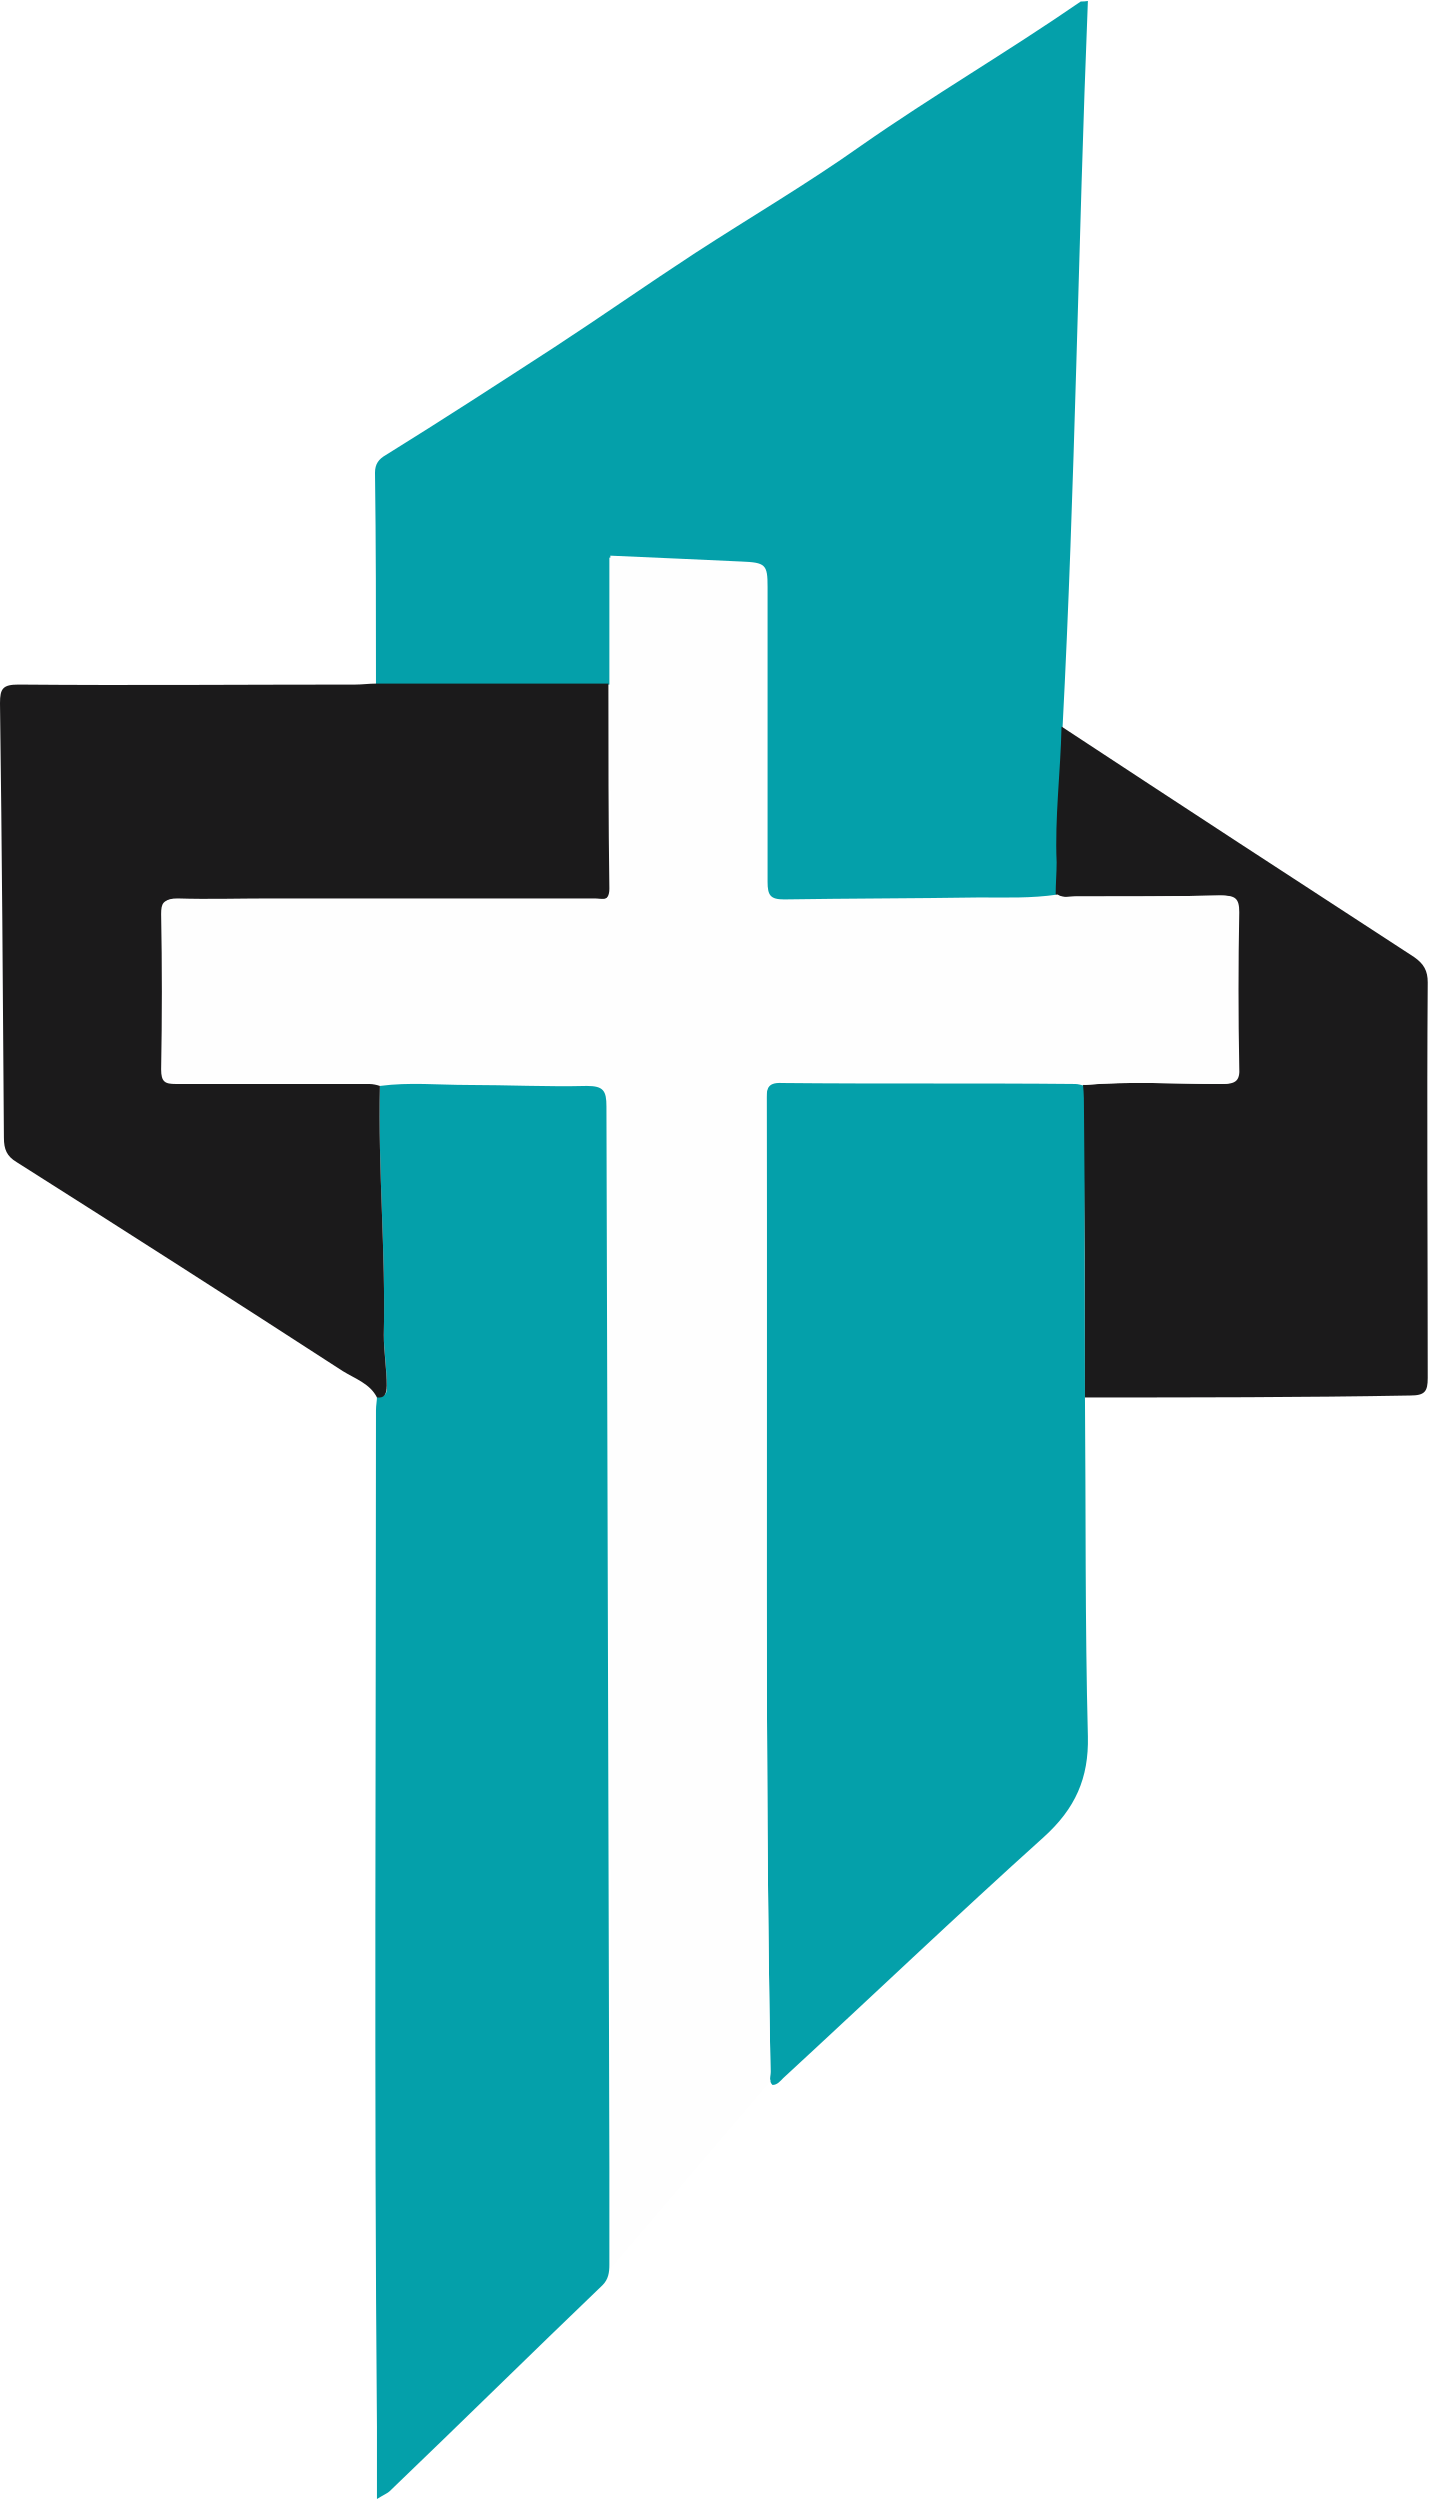
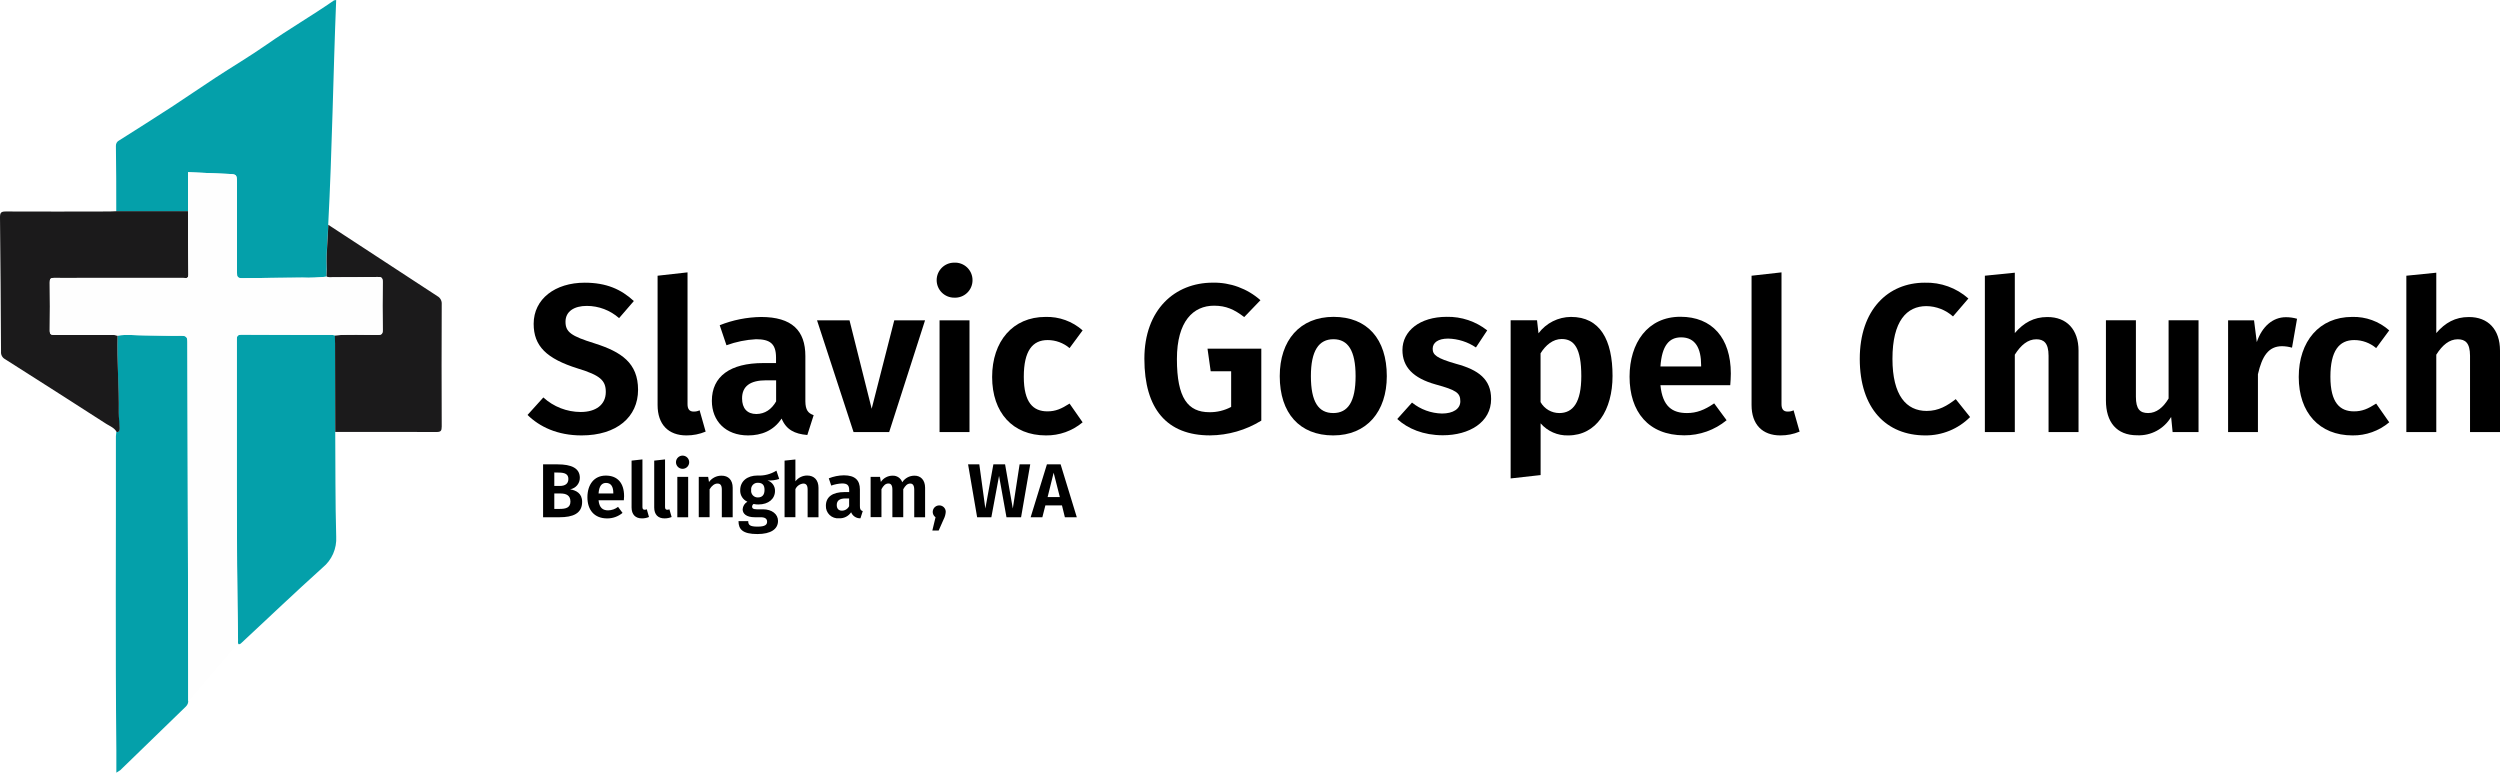
- <svg xmlns="http://www.w3.org/2000/svg" version="1.1" id="Layer_1" x="0px" y="0px" width="146.4px" height="256px" viewBox="0 0 146.4 256" style="enable-background:new 0 0 146.4 256;" xml:space="preserve">
-   <style type="text/css">
- 	.st0{fill:#04A0AA;}
- 	.st1{fill:#1B1A1B;}
- 	.st2{fill:#FEFEFE;}
- </style>
-   <path class="st0" d="M38.5,70.1c0-7.2,0-14.5-0.1-21.7c0-0.9,0.4-1.4,1.1-1.8c5.8-3.6,11.5-7.3,17.2-11c4.9-3.2,9.6-6.5,14.5-9.7  c5.7-3.7,11.5-7.1,17-11c7.3-5.1,15-9.6,22.4-14.7c0.1-0.1,0.2,0,0.8-0.1c-1,24.9-1.3,49.7-2.6,74.5c-0.1,4.6-0.7,9.2-0.5,13.9  c0.1,1.1-0.1,2.2-0.1,3.3c-2.7,0.4-5.3,0.3-8,0.3c-6.7,0.1-13.3,0.1-20,0.2c-1.4,0-1.7-0.4-1.7-1.8c0-10.1,0-20.1,0-30.2  c0-2.3-0.2-2.5-2.7-2.6c-4.4-0.2-8.7-0.4-13.4-0.6c0,4.3,0,8.7,0,13C54.4,70.1,46.4,70.1,38.5,70.1z" />
-   <path class="st0" d="M38.9,111.2c3-0.4,6-0.1,9-0.1c4.1,0,8.1,0.2,12.2,0.1c1.7,0,2,0.5,2,2.1c0.1,36.2,0.2,72.4,0.3,108.6  c0,3.3,0,6.7,0,10c0,0.8-0.1,1.5-0.7,2.1c-7.3,7-14.5,14.1-21.8,21.1c-0.2,0.2-0.5,0.3-1.3,0.8c0-2.8,0-5.1,0-7.4  c-0.3-34.7-0.1-69.4-0.1-104.1c0-0.5,0.1-0.9,0.1-1.4c0.9,0.1,1.1-0.4,1-1.2c0-1.7-0.3-3.5-0.3-5.2  C39.5,128.2,38.7,119.7,38.9,111.2z" />
-   <path class="st0" d="M111.1,143.1c0.1,11.6,0,23.1,0.3,34.7c0.1,4.3-1.3,7.4-4.5,10.3c-9,8.1-17.8,16.5-26.7,24.7  c-0.3,0.3-0.6,0.7-1.1,0.7c-0.4-0.4-0.2-0.9-0.2-1.3c-0.6-33.1-0.3-66.2-0.4-99.4c0-1.1-0.1-2,1.6-1.9c10,0.1,20,0,30,0.1  c0.3,0,0.6,0.1,1,0.2c0,0.9,0.1,1.8,0.1,2.7C111,123.6,111.1,133.4,111.1,143.1z" />
-   <path class="st1" d="M38.9,111.2c-0.2,8.5,0.6,17,0.4,25.5c0,1.7,0.3,3.5,0.3,5.2c0,0.8-0.2,1.3-1,1.2c-0.7-1.4-2.2-1.9-3.5-2.7  C24,133.2,12.9,126.1,1.7,119c-1-0.6-1.3-1.3-1.3-2.5C0.3,101.7,0.2,86.9,0,72c0-1.5,0.3-1.9,1.9-1.9c11.5,0.1,23,0,34.5,0  c0.7,0,1.4-0.1,2.1-0.1c7.9,0,15.9,0,23.8,0c0,7,0,14,0.1,21c0,1.5-1,1.1-1.7,1.1c-11.1,0-22.2,0-33.3,0c-3.1,0-6.3,0.1-9.4,0  c-1.3,0-1.5,0.4-1.5,1.5c0.1,5.3,0.1,10.6,0,15.9c0,1.3,0.4,1.5,1.5,1.5c6.6,0,13.2,0,19.8,0C38.2,111,38.6,111.1,38.9,111.2z" />
-   <path class="st1" d="M111.1,143.1c0-9.8,0-19.5-0.1-29.3c0-0.9,0-1.8-0.1-2.7c4.7-0.4,9.4-0.1,14.1-0.1c1.3,0,1.8-0.3,1.7-1.7  c-0.1-5.3-0.1-10.6,0-15.9c0-1.4-0.4-1.7-1.8-1.7c-5,0.1-9.9,0.1-14.9,0.1c-0.6,0-1.3,0.2-1.9-0.2c0-1.1,0.1-2.2,0.1-3.3  c-0.2-4.6,0.4-9.2,0.5-13.9c12,7.9,24.1,15.8,36.1,23.6c1,0.7,1.4,1.4,1.4,2.6c-0.1,13.5,0,27,0,40.5c0,1.4-0.3,1.8-1.8,1.8  C133.4,143.1,122.2,143.1,111.1,143.1z" />
-   <path class="st2" d="M78.9,213.1c-0.1-0.3,0-0.6,0-1c-0.6-33.1-0.3-66.2-0.4-99.4c0-1.1-0.1-2,1.6-1.9c10,0.1,20,0,30,0.1  c0.3,0,0.6,0.1,1,0.2c4.7-0.4,9.4-0.1,14.1-0.1c1.3,0,1.8-0.3,1.7-1.7c-0.1-5.3-0.1-10.6,0-15.9c0-1.4-0.4-1.7-1.8-1.7  c-5,0.1-9.9,0.1-14.9,0.1c-0.6,0-1.3,0.2-1.9-0.2c-2.7,0.4-5.3,0.3-8,0.3c-6.7,0.1-13.3,0.1-20,0.2c-1.4,0-1.7-0.4-1.7-1.8  c0-10.1,0-20.1,0-30.2c0-2.3-0.2-2.5-2.7-2.6c-4.4-0.2-8.7-0.4-13.4-0.6c0,4.3,0,8.7,0,13c0,7,0,14,0.1,21c0,1.5-1,1.1-1.7,1.1  c-11.1,0-22.2,0-33.3,0c-3.1,0-6.3,0.1-9.4,0c-1.3,0-1.5,0.4-1.5,1.5c0.1,5.3,0.1,10.6,0,15.9c0,1.3,0.4,1.5,1.5,1.5  c6.6,0,13.2,0,19.8,0c0.4,0,0.8,0.1,1.1,0.2c3-0.4,6-0.1,9-0.1c4.1,0,8.1,0.2,12.2,0.1c1.7,0,2,0.5,2,2.1  c0.1,36.2,0.2,72.4,0.3,108.6c0,3.3,0,6.7,0,10c0,0.2,0,0.3,0,0.4L78.9,213.1z" />
+ <svg xmlns="http://www.w3.org/2000/svg" viewBox="0 0 828.29 256">
+   <path d="M38.52,70.06c0-7.25,0-14.5-.12-21.75a1.93,1.93,0,0,1,1.13-1.82c5.76-3.65,11.52-7.28,17.24-11,4.87-3.17,9.64-6.49,14.51-9.67,5.65-3.7,11.48-7.15,17-11,7.3-5.12,15-9.56,22.35-14.67.09-.07.24-.05.75-.14-1,24.88-1.33,49.69-2.64,74.48-.09,4.62-.72,9.22-.5,13.86,0,1.1-.06,2.21-.09,3.32a53.62,53.62,0,0,1-8,.32c-6.67.07-13.33.07-20,.19-1.4,0-1.74-.42-1.74-1.77,0-10.06,0-20.13,0-30.19,0-2.33-.15-2.48-2.73-2.59L62.3,57.05v13Z" transform="translate(0)" style="fill: #04a0aa" />
+   <path d="M38.94,111.18c3-.44,6-.06,9-.07,4,0,8.1.2,12.15.12,1.7,0,2,.54,2,2.11q.09,54.32.27,108.63c0,3.33,0,6.66,0,10a2.54,2.54,0,0,1-.75,2.09q-10.9,10.55-21.77,21.12a12.08,12.08,0,0,1-1.29.82c0-2.77,0-5.08,0-7.4-.35-34.7-.09-69.41-.15-104.11a12.85,12.85,0,0,1,.15-1.36c.89.07,1.06-.43,1-1.21,0-1.75-.34-3.51-.31-5.21C39.49,128.2,38.7,119.7,38.94,111.18Z" transform="translate(0)" style="fill: #04a0aa" />
+   <path d="M111.07,143.11c.08,11.56,0,23.13.32,34.68a12.31,12.31,0,0,1-4.52,10.28c-9,8.11-17.78,16.47-26.65,24.73-.32.3-.61.67-1.14.66-.39-.37-.22-.86-.23-1.28-.6-33.12-.35-66.24-.41-99.36,0-1.13-.06-1.95,1.56-1.94,10,.08,20,.05,30,.06a5.4,5.4,0,0,1,1,.18c0,.91.07,1.82.07,2.73Q111.06,128.48,111.07,143.11Z" transform="translate(0)" style="fill: #04a0aa" />
+   <path d="M38.94,111.18c-.24,8.52.55,17,.4,25.53,0,1.7.28,3.46.31,5.21,0,.78-.16,1.28-1,1.21-.74-1.42-2.24-1.92-3.46-2.71Q18.46,129.65,1.68,119a2.55,2.55,0,0,1-1.34-2.49Q.24,94.28,0,72c0-1.49.31-1.94,1.88-1.93,11.5.08,23,0,34.49,0,.71,0,1.43-.06,2.14-.09H62.3c0,7,0,14,.11,21,0,1.54-1,1.06-1.71,1.06q-16.66,0-33.33,0c-3.13,0-6.27.07-9.41,0-1.26,0-1.5.36-1.48,1.53.06,5.3.07,10.59,0,15.88,0,1.26.37,1.49,1.54,1.48,6.6,0,13.2,0,19.8,0A9.19,9.19,0,0,1,38.94,111.18Z" transform="translate(0)" style="fill: #1b1a1b" />
+   <path d="M111.07,143.11q0-14.62-.06-29.26c0-.91-.05-1.82-.07-2.73,4.69-.38,9.38-.13,14.07-.14,1.34,0,1.76-.28,1.74-1.69q-.14-7.94,0-15.87c0-1.44-.44-1.69-1.76-1.66-5,.1-9.93.08-14.89.1a3.42,3.42,0,0,1-1.92-.2c0-1.11.14-2.22.09-3.32-.22-4.64.41-9.24.5-13.86q18.06,11.83,36.14,23.64a2.77,2.77,0,0,1,1.44,2.65q-.09,20.28,0,40.54c0,1.44-.3,1.83-1.79,1.82C133.4,143.07,122.23,143.11,111.07,143.11Z" transform="translate(0)" style="fill: #1b1a1b" />
+   <path d="M78.87,213.13a3.35,3.35,0,0,1,0-.95c-.6-33.12-.35-66.24-.41-99.36,0-1.13-.06-1.95,1.56-1.94,10,.08,20,.05,30,.06a5.4,5.4,0,0,1,1,.18c4.69-.38,9.38-.13,14.07-.14,1.34,0,1.76-.28,1.74-1.69q-.14-7.94,0-15.87c0-1.44-.44-1.69-1.76-1.66-5,.1-9.93.08-14.89.1a3.42,3.42,0,0,1-1.92-.2,53.62,53.62,0,0,1-8,.32c-6.67.07-13.33.07-20,.19-1.4,0-1.74-.42-1.74-1.77,0-10.06,0-20.13,0-30.19,0-2.33-.15-2.48-2.73-2.59L62.3,57.05v13c0,7,0,14,.11,21,0,1.54-1,1.06-1.71,1.06q-16.66,0-33.33,0c-3.13,0-6.27.07-9.41,0-1.26,0-1.5.36-1.48,1.53.06,5.3.07,10.59,0,15.88,0,1.26.37,1.49,1.54,1.48,6.6,0,13.2,0,19.8,0a9.19,9.19,0,0,1,1.13.19c3-.44,6-.06,9-.07,4,0,8.1.2,12.15.12,1.7,0,2,.54,2,2.11q.09,54.32.27,108.63c0,3.33,0,6.66,0,10,0,.15,0,.29,0,.43Z" transform="translate(0)" style="fill: #fefefe" />
+   <g>
+     <path d="M210,99.74l-4.89,5.66a16.16,16.16,0,0,0-10.69-4.05c-4.19,0-7.06,1.82-7.06,5.24s1.82,4.75,9.72,7.2c8.73,2.79,14.32,6.43,14.32,15.37s-7,15.1-18.73,15.1c-8,0-13.9-2.87-17.89-6.78l5.24-5.8a18.42,18.42,0,0,0,12.37,4.82c5,0,8.32-2.38,8.32-6.64,0-3.84-1.89-5.52-9.22-7.76-10.49-3.28-14.68-7.47-14.68-14.81,0-8.25,7.13-13.63,16.91-13.63C200.88,93.66,205.77,95.83,210,99.74Z" transform="translate(0)" />
+     <path d="M217.87,134.19V91.35l9.92-1.11v43.68c0,1.6.63,2.44,2,2.44a4.25,4.25,0,0,0,2-.42l2,7.06a16.27,16.27,0,0,1-6.36,1.26C221.43,144.26,217.87,140.62,217.87,134.19Z" transform="translate(0)" />
+     <path d="M269.58,137.55l-2.1,6.57c-4.19-.35-7-1.75-8.52-5.45-2.66,4.05-6.71,5.59-11.11,5.59-7.41,0-12-4.75-12-11.46,0-8.11,6.08-12.51,17-12.51h4.26v-1.82c0-4.61-2-6.08-6.64-6.08a33.77,33.77,0,0,0-9.78,2l-2.24-6.64a38.46,38.46,0,0,1,13.7-2.73c10.27,0,14.68,4.54,14.68,12.93v15C266.86,135.87,267.76,136.92,269.58,137.55ZM257.14,133V126h-3.28c-5.38,0-8,2-8,6,0,3.28,1.68,5.17,4.75,5.17C253.44,137.13,255.6,135.66,257.14,133Z" transform="translate(0)" />
+     <path d="M294.6,143.14H282.79l-12.09-37h10.76l7.34,29.28,7.48-29.28h10.2Z" transform="translate(0)" />
+     <path d="M322.21,92.82a5.77,5.77,0,0,1-6.08,5.8,5.8,5.8,0,1,1,0-11.6A5.78,5.78,0,0,1,322.21,92.82Zm-1,50.32h-9.92v-37h9.92Z" transform="translate(0)" />
+     <path d="M358.69,109.46l-4.33,5.87a11.25,11.25,0,0,0-7.27-2.66c-5,0-7.89,3.56-7.89,12.16s3.14,11.46,7.82,11.46c2.73,0,4.61-.84,7.34-2.58l4.33,6.21a18.55,18.55,0,0,1-12.16,4.34c-11,0-17.82-7.55-17.82-19.36S335.56,105,346.39,105A17.75,17.75,0,0,1,358.69,109.46Z" transform="translate(0)" />
+     <path d="M417.61,99.46l-5.38,5.59c-3.29-2.51-6-3.77-10-3.77-6.84,0-12.3,5.1-12.3,17.68,0,12.93,3.64,17.61,10.77,17.61a14.84,14.84,0,0,0,7.2-1.75V123h-6.78l-1.05-7.47h17.82v23.83a32.8,32.8,0,0,1-17,4.89c-14.26,0-21.74-8.74-21.74-25.37,0-16.35,10.14-25.23,22.65-25.23A23.17,23.17,0,0,1,417.61,99.46Z" transform="translate(0)" />
+     <path d="M459.47,124.62c0,11.74-6.64,19.64-17.75,19.64S424,136.92,424,124.62c0-11.81,6.64-19.64,17.82-19.64S459.47,112.32,459.47,124.62Zm-25.15,0c0,8.53,2.51,12.23,7.4,12.23s7.41-3.77,7.41-12.23-2.51-12.23-7.34-12.23S434.32,116.16,434.32,124.62Z" transform="translate(0)" />
+     <path d="M492.74,109.46,489,115.12a17.11,17.11,0,0,0-9.22-2.94c-3.29,0-5.11,1.33-5.11,3.36s1.26,3.14,7.76,5c7.41,2,11.6,5.1,11.6,11.67,0,7.68-7.2,12-16,12-6.43,0-11.6-2.17-15.1-5.38l4.89-5.45a16.35,16.35,0,0,0,9.93,3.63c3.7,0,6.08-1.54,6.08-4.05,0-2.8-1.33-3.71-8.18-5.59-7.48-2.1-11-5.8-11-11.4,0-6.29,5.73-11,14.68-11A21,21,0,0,1,492.74,109.46Z" transform="translate(0)" />
+     <path d="M534.26,124.55c0,11.32-5.38,19.71-14.68,19.71a11.64,11.64,0,0,1-9.15-4V157.4l-9.93,1.11V106.1h8.74l.49,4.33A13.52,13.52,0,0,1,520.49,105C530.13,105,534.26,112.6,534.26,124.55Zm-10.35.07c0-9.29-2.37-12.3-6.5-12.3-2.86,0-5.31,2-7,4.75v16.15a7.11,7.11,0,0,0,6.22,3.63C521.19,136.85,523.91,133.29,523.91,124.62Z" transform="translate(0)" />
+     <path d="M573.26,127.63H550.13c.69,7.12,4,9.22,8.8,9.22,3.15,0,5.8-1,9-3.21l4.12,5.59a21.89,21.89,0,0,1-14.05,5c-11.88,0-18.1-7.83-18.1-19.43,0-11.18,6-19.85,16.84-19.85,10.49,0,16.71,7,16.71,18.8C573.47,125,573.33,126.58,573.26,127.63ZM563.61,121c0-5.59-1.88-9.23-6.64-9.23-3.91,0-6.36,2.66-6.84,9.65h13.48Z" transform="translate(0)" />
+     <path d="M580.32,134.19V91.35l9.92-1.11v43.68c0,1.6.63,2.44,2,2.44a4.19,4.19,0,0,0,2-.42l2,7.06a16.27,16.27,0,0,1-6.36,1.26C583.88,144.26,580.32,140.62,580.32,134.19Z" transform="translate(0)" />
+     <path d="M652.16,98.9l-5.1,5.94a13.47,13.47,0,0,0-8.81-3.42c-6.49,0-11.25,4.89-11.25,17.47,0,12.16,4.62,17.26,11.33,17.26,4,0,6.84-1.75,9.64-3.91l4.75,5.94a20.69,20.69,0,0,1-14.81,6.08c-12.93,0-21.74-8.88-21.74-25.37,0-16.28,9.37-25.23,21.53-25.23A20.84,20.84,0,0,1,652.16,98.9Z" transform="translate(0)" />
+     <path d="M688.65,116.16v27h-9.93v-25.3c0-4.26-1.61-5.45-4.05-5.45-2.8,0-5.1,1.89-7.13,5.1v25.65h-9.92V91.35l9.92-1v20c2.94-3.42,6.29-5.31,10.76-5.31C684.73,105,688.65,109.18,688.65,116.16Z" transform="translate(0)" />
+     <path d="M728.41,143.14h-8.59l-.49-5a12.44,12.44,0,0,1-11.25,6.08c-6.85,0-10.35-4.4-10.35-11.53V106.1h9.93v25.37c0,4.05,1.33,5.38,4.05,5.38s5-1.82,6.78-4.82V106.1h9.92Z" transform="translate(0)" />
+     <path d="M761.05,105.61l-1.67,9.58a12.44,12.44,0,0,0-3.29-.49c-4.54,0-6.64,3.35-8,9.29v19.15H738.2v-37h8.6l.91,7.2c1.74-5.17,5.31-8.25,9.64-8.25A13.16,13.16,0,0,1,761.05,105.61Z" transform="translate(0)" />
+     <path d="M791.59,109.46l-4.33,5.87a11.23,11.23,0,0,0-7.27-2.66c-5,0-7.89,3.56-7.89,12.16s3.14,11.46,7.82,11.46c2.73,0,4.62-.84,7.34-2.58l4.33,6.21a18.53,18.53,0,0,1-12.16,4.34c-11,0-17.82-7.55-17.82-19.36S768.46,105,779.29,105A17.75,17.75,0,0,1,791.59,109.46Z" transform="translate(0)" />
+     <path d="M828.29,116.16v27h-9.93v-25.3c0-4.26-1.6-5.45-4.05-5.45-2.8,0-5.1,1.89-7.13,5.1v25.65h-9.92V91.35l9.92-1v20c2.94-3.42,6.29-5.31,10.76-5.31C824.37,105,828.29,109.18,828.29,116.16Z" transform="translate(0)" />
+   </g>
+   <g>
+     <path d="M192.87,166.28c0,3.93-3.17,5.09-7.47,5.09h-5.47V153.85h4.79c4.58,0,7.39,1.24,7.39,4.48a3.84,3.84,0,0,1-3.22,3.78C190.87,162.48,192.87,163.42,192.87,166.28Zm-9.22-9.74V161h1.83c1.77,0,2.83-.74,2.83-2.31s-1.09-2.12-3.24-2.12Zm5.34,9.59c0-1.95-1.36-2.63-3.24-2.63h-2.1v5.11h1.77C187.5,168.61,189,168.21,189,166.13Z" transform="translate(0)" />
+     <path d="M206.69,165.75h-8.38c.26,2.58,1.47,3.34,3.19,3.34a5.45,5.45,0,0,0,3.27-1.16l1.49,2a7.87,7.87,0,0,1-5.09,1.83c-4.3,0-6.55-2.84-6.55-7s2.17-7.19,6.1-7.19,6.05,2.53,6.05,6.81C206.77,164.81,206.72,165.37,206.69,165.75Zm-3.49-2.4c0-2-.68-3.35-2.41-3.35-1.41,0-2.3,1-2.48,3.5h4.89Z" transform="translate(0)" />
+     <path d="M209.25,168.13V152.61l3.6-.4V168c0,.58.22.89.73.89a1.55,1.55,0,0,0,.71-.16l.73,2.56a5.93,5.93,0,0,1-2.3.46C210.54,171.78,209.25,170.46,209.25,168.13Z" transform="translate(0)" />
+     <path d="M216.75,168.13V152.61l3.59-.4V168c0,.58.23.89.73.89a1.55,1.55,0,0,0,.71-.16l.74,2.56a6,6,0,0,1-2.31.46C218,171.78,216.75,170.46,216.75,168.13Z" transform="translate(0)" />
+     <path d="M228.34,153.14a2.19,2.19,0,0,1-4.38,0,2.19,2.19,0,0,1,4.38,0ZM228,171.37h-3.59V158H228Z" transform="translate(0)" />
+     <path d="M242.75,161.6v9.77h-3.6v-9.16c0-1.55-.56-2-1.47-2s-1.85.69-2.58,1.88v9.26h-3.59V158h3.11l.28,1.7a5.06,5.06,0,0,1,4.1-2.1C241.35,157.55,242.75,159.07,242.75,161.6Z" transform="translate(0)" />
+     <path d="M258.16,158.69a11,11,0,0,1-3.87.5,3.52,3.52,0,0,1,2.48,3.45c0,2.6-2.1,4.5-5.52,4.5a6.46,6.46,0,0,1-1.57-.17,1.08,1.08,0,0,0-.5.88c0,.46.23.89,1.54.89h2.05c3,0,5,1.62,5,3.84,0,2.71-2.35,4.36-6.84,4.36-4.91,0-6.25-1.6-6.25-4.28h3.22c0,1.27.55,1.82,3.11,1.82s3.14-.68,3.14-1.64-.68-1.47-2.1-1.47h-2c-2.81,0-4-1.21-4-2.63a3.1,3.1,0,0,1,1.57-2.51,4,4,0,0,1-2.38-3.82c0-3,2.35-4.86,5.72-4.86a10.71,10.71,0,0,0,6.28-1.62Zm-9.29,3.67a2.17,2.17,0,0,0,2.23,2.45c1.44,0,2.2-.86,2.2-2.5s-.73-2.36-2.22-2.36A2.15,2.15,0,0,0,248.87,162.36Z" transform="translate(0)" />
+     <path d="M271.18,161.6v9.77h-3.6v-9.16c0-1.55-.58-2-1.46-2a3.23,3.23,0,0,0-2.59,1.85v9.29h-3.59V152.61l3.59-.38v7.24a4.9,4.9,0,0,1,3.9-1.92C269.76,157.55,271.18,159.07,271.18,161.6Z" transform="translate(0)" />
+     <path d="M285.84,169.34l-.76,2.38a3.18,3.18,0,0,1-3.09-2,4.53,4.53,0,0,1-4,2,4,4,0,0,1-4.36-4.16c0-2.93,2.2-4.53,6.18-4.53h1.54v-.66c0-1.67-.71-2.2-2.4-2.2a12.48,12.48,0,0,0-3.55.71l-.81-2.4a14,14,0,0,1,5-1c3.72,0,5.31,1.64,5.31,4.68v5.42C284.85,168.74,285.18,169.12,285.84,169.34Zm-4.51-1.64v-2.56h-1.19c-1.95,0-2.91.71-2.91,2.18,0,1.19.61,1.87,1.72,1.87A2.65,2.65,0,0,0,281.33,167.7Z" transform="translate(0)" />
+     <path d="M306.5,161.6v9.77h-3.6v-9.16c0-1.55-.6-2-1.31-2-1,0-1.65.69-2.33,1.88v9.26h-3.6v-9.16c0-1.55-.58-2-1.31-2-1,0-1.65.69-2.31,1.88v9.26h-3.59V158h3.11l.28,1.67a4.64,4.64,0,0,1,3.9-2.07,3.21,3.21,0,0,1,3.19,2.18,4.8,4.8,0,0,1,4-2.18C305.05,157.55,306.5,159.07,306.5,161.6Z" transform="translate(0)" />
+     <path d="M313.34,169.6a6.28,6.28,0,0,1-.71,2.48L311,175.77h-2.1l1.06-4.4a2.15,2.15,0,0,1,1.22-3.92A2.12,2.12,0,0,1,313.34,169.6Z" transform="translate(0)" />
+     <path d="M338.3,171.37h-4.84L331,157.67l-2.55,13.7h-4.71l-3-17.52h3.72l2,14.63,2.66-14.63H333l2.56,14.63,2.25-14.63h3.52Z" transform="translate(0)" />
+     <path d="M351.85,167.45h-5.5l-1,3.92h-3.88l5.39-17.52h4.54l5.36,17.52h-3.95Zm-.71-2.76-2.05-8.08-2,8.08Z" transform="translate(0)" />
+   </g>
</svg>
